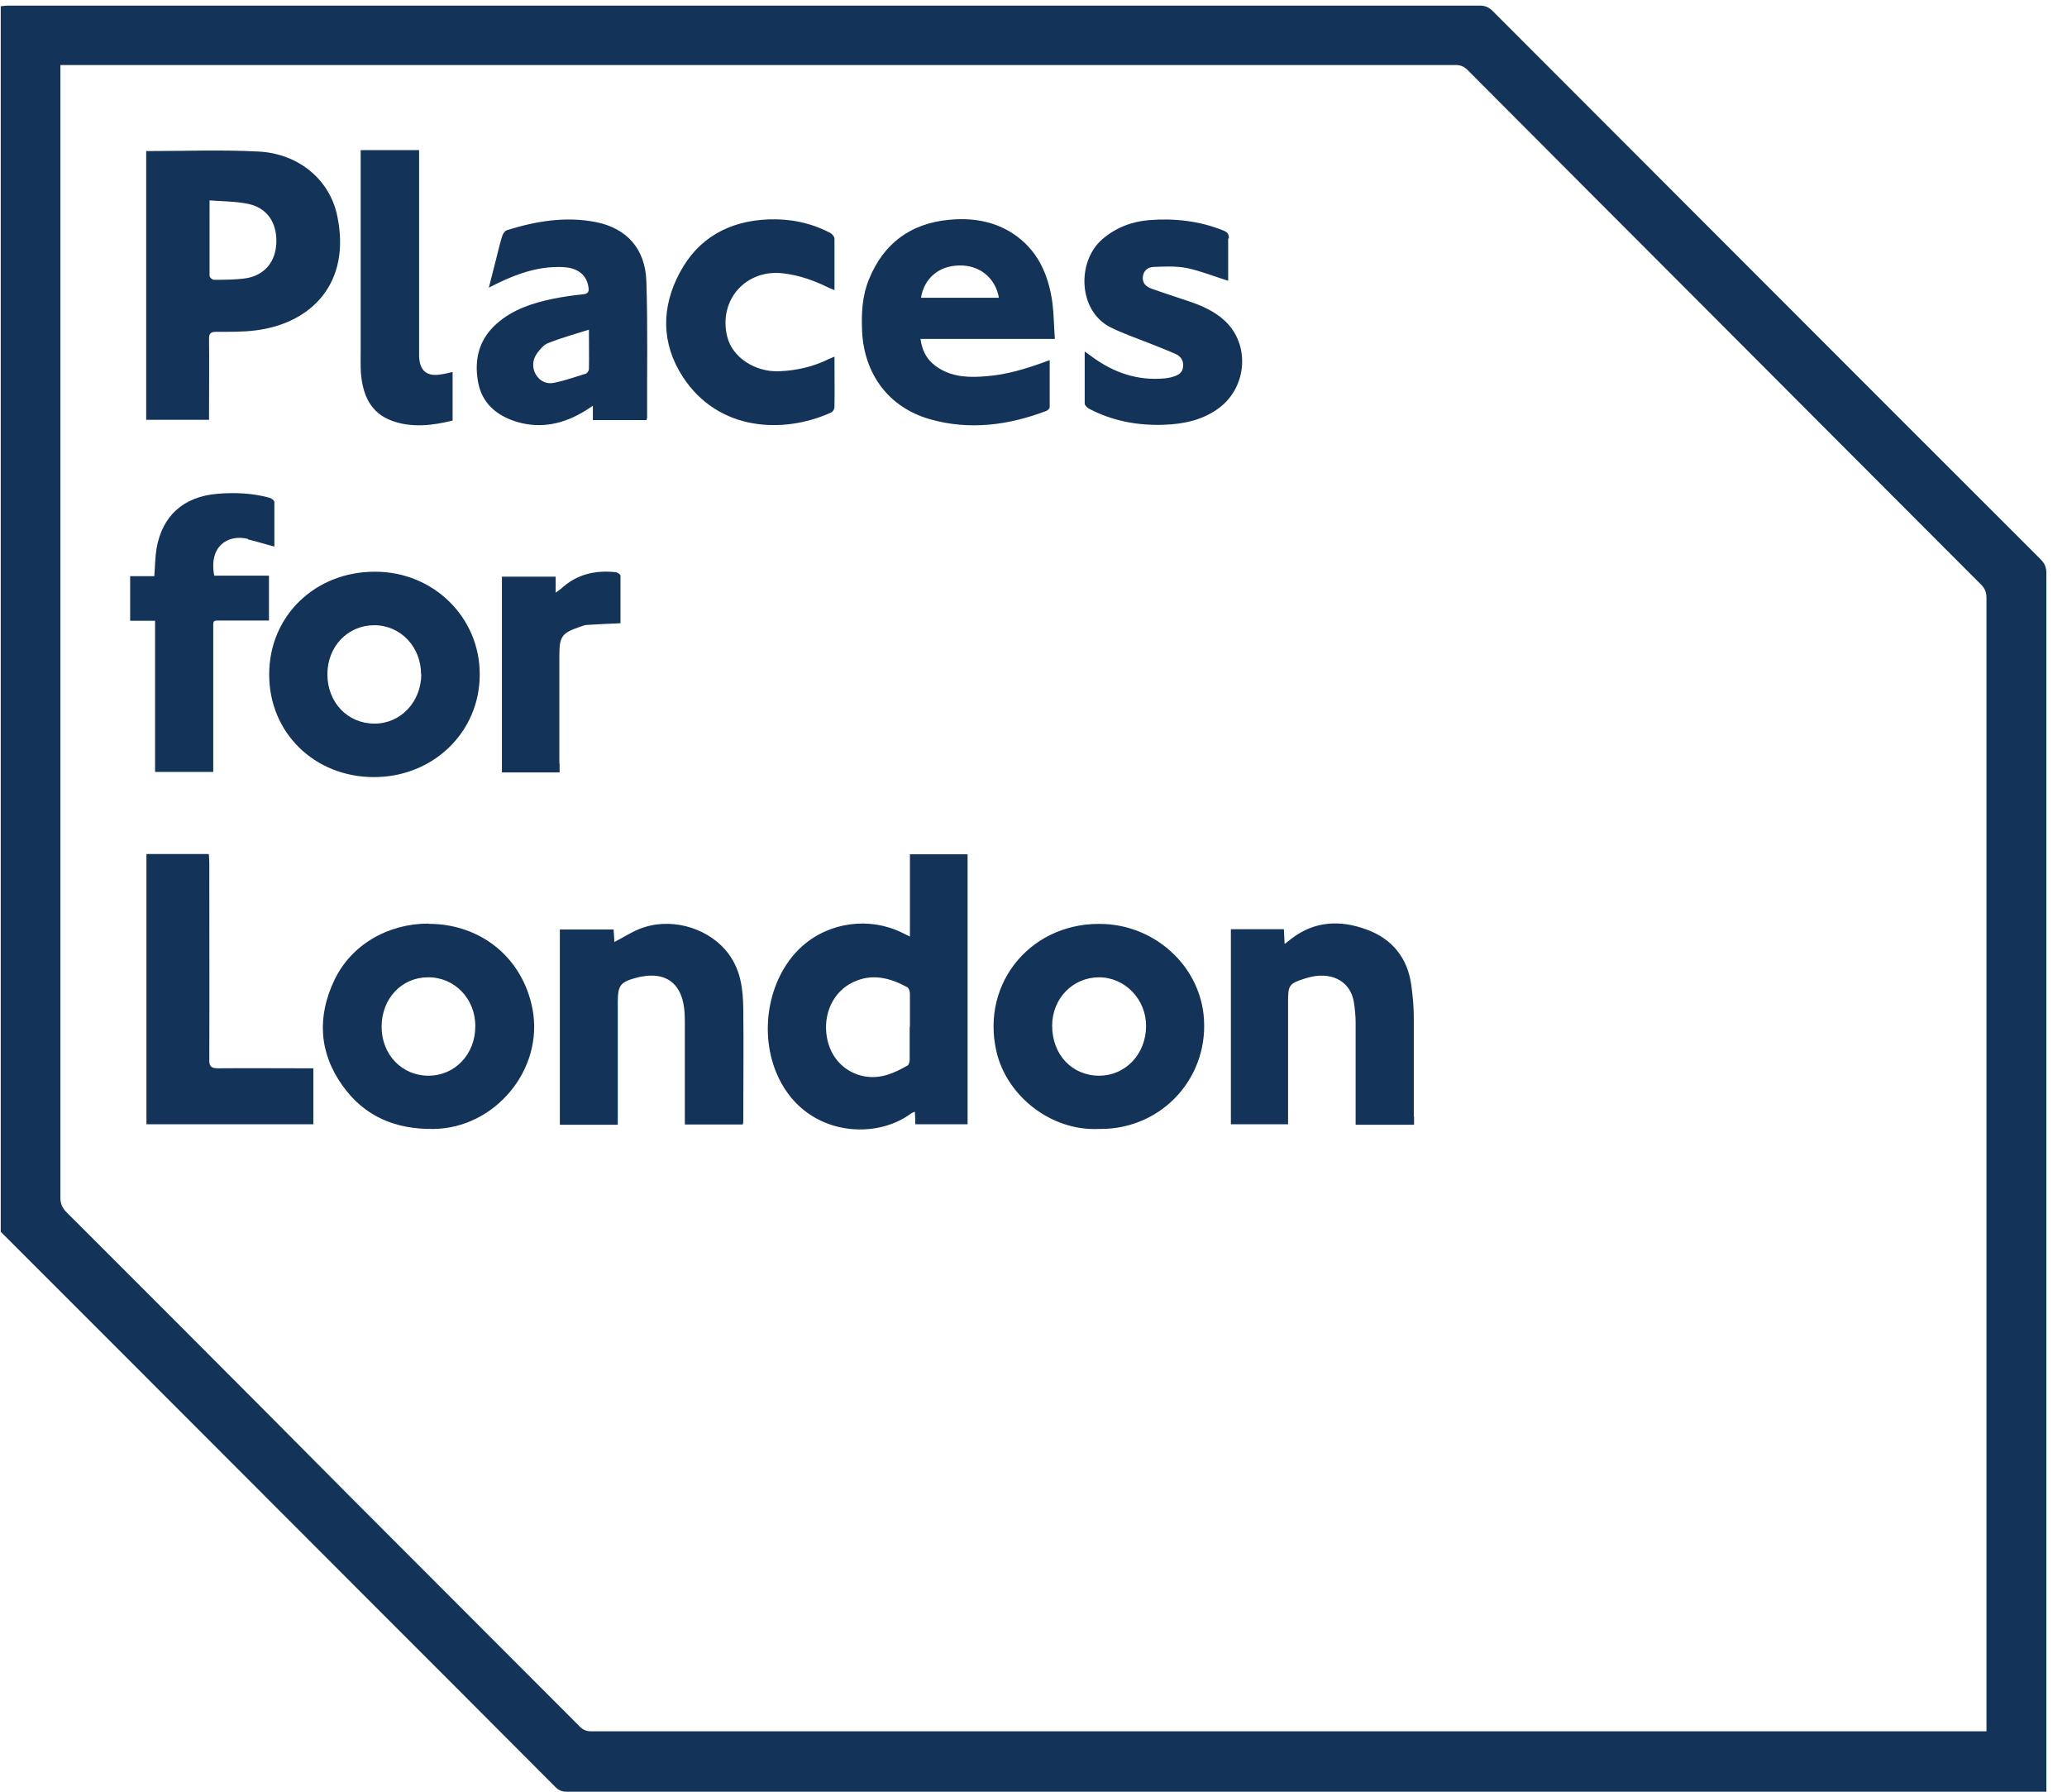
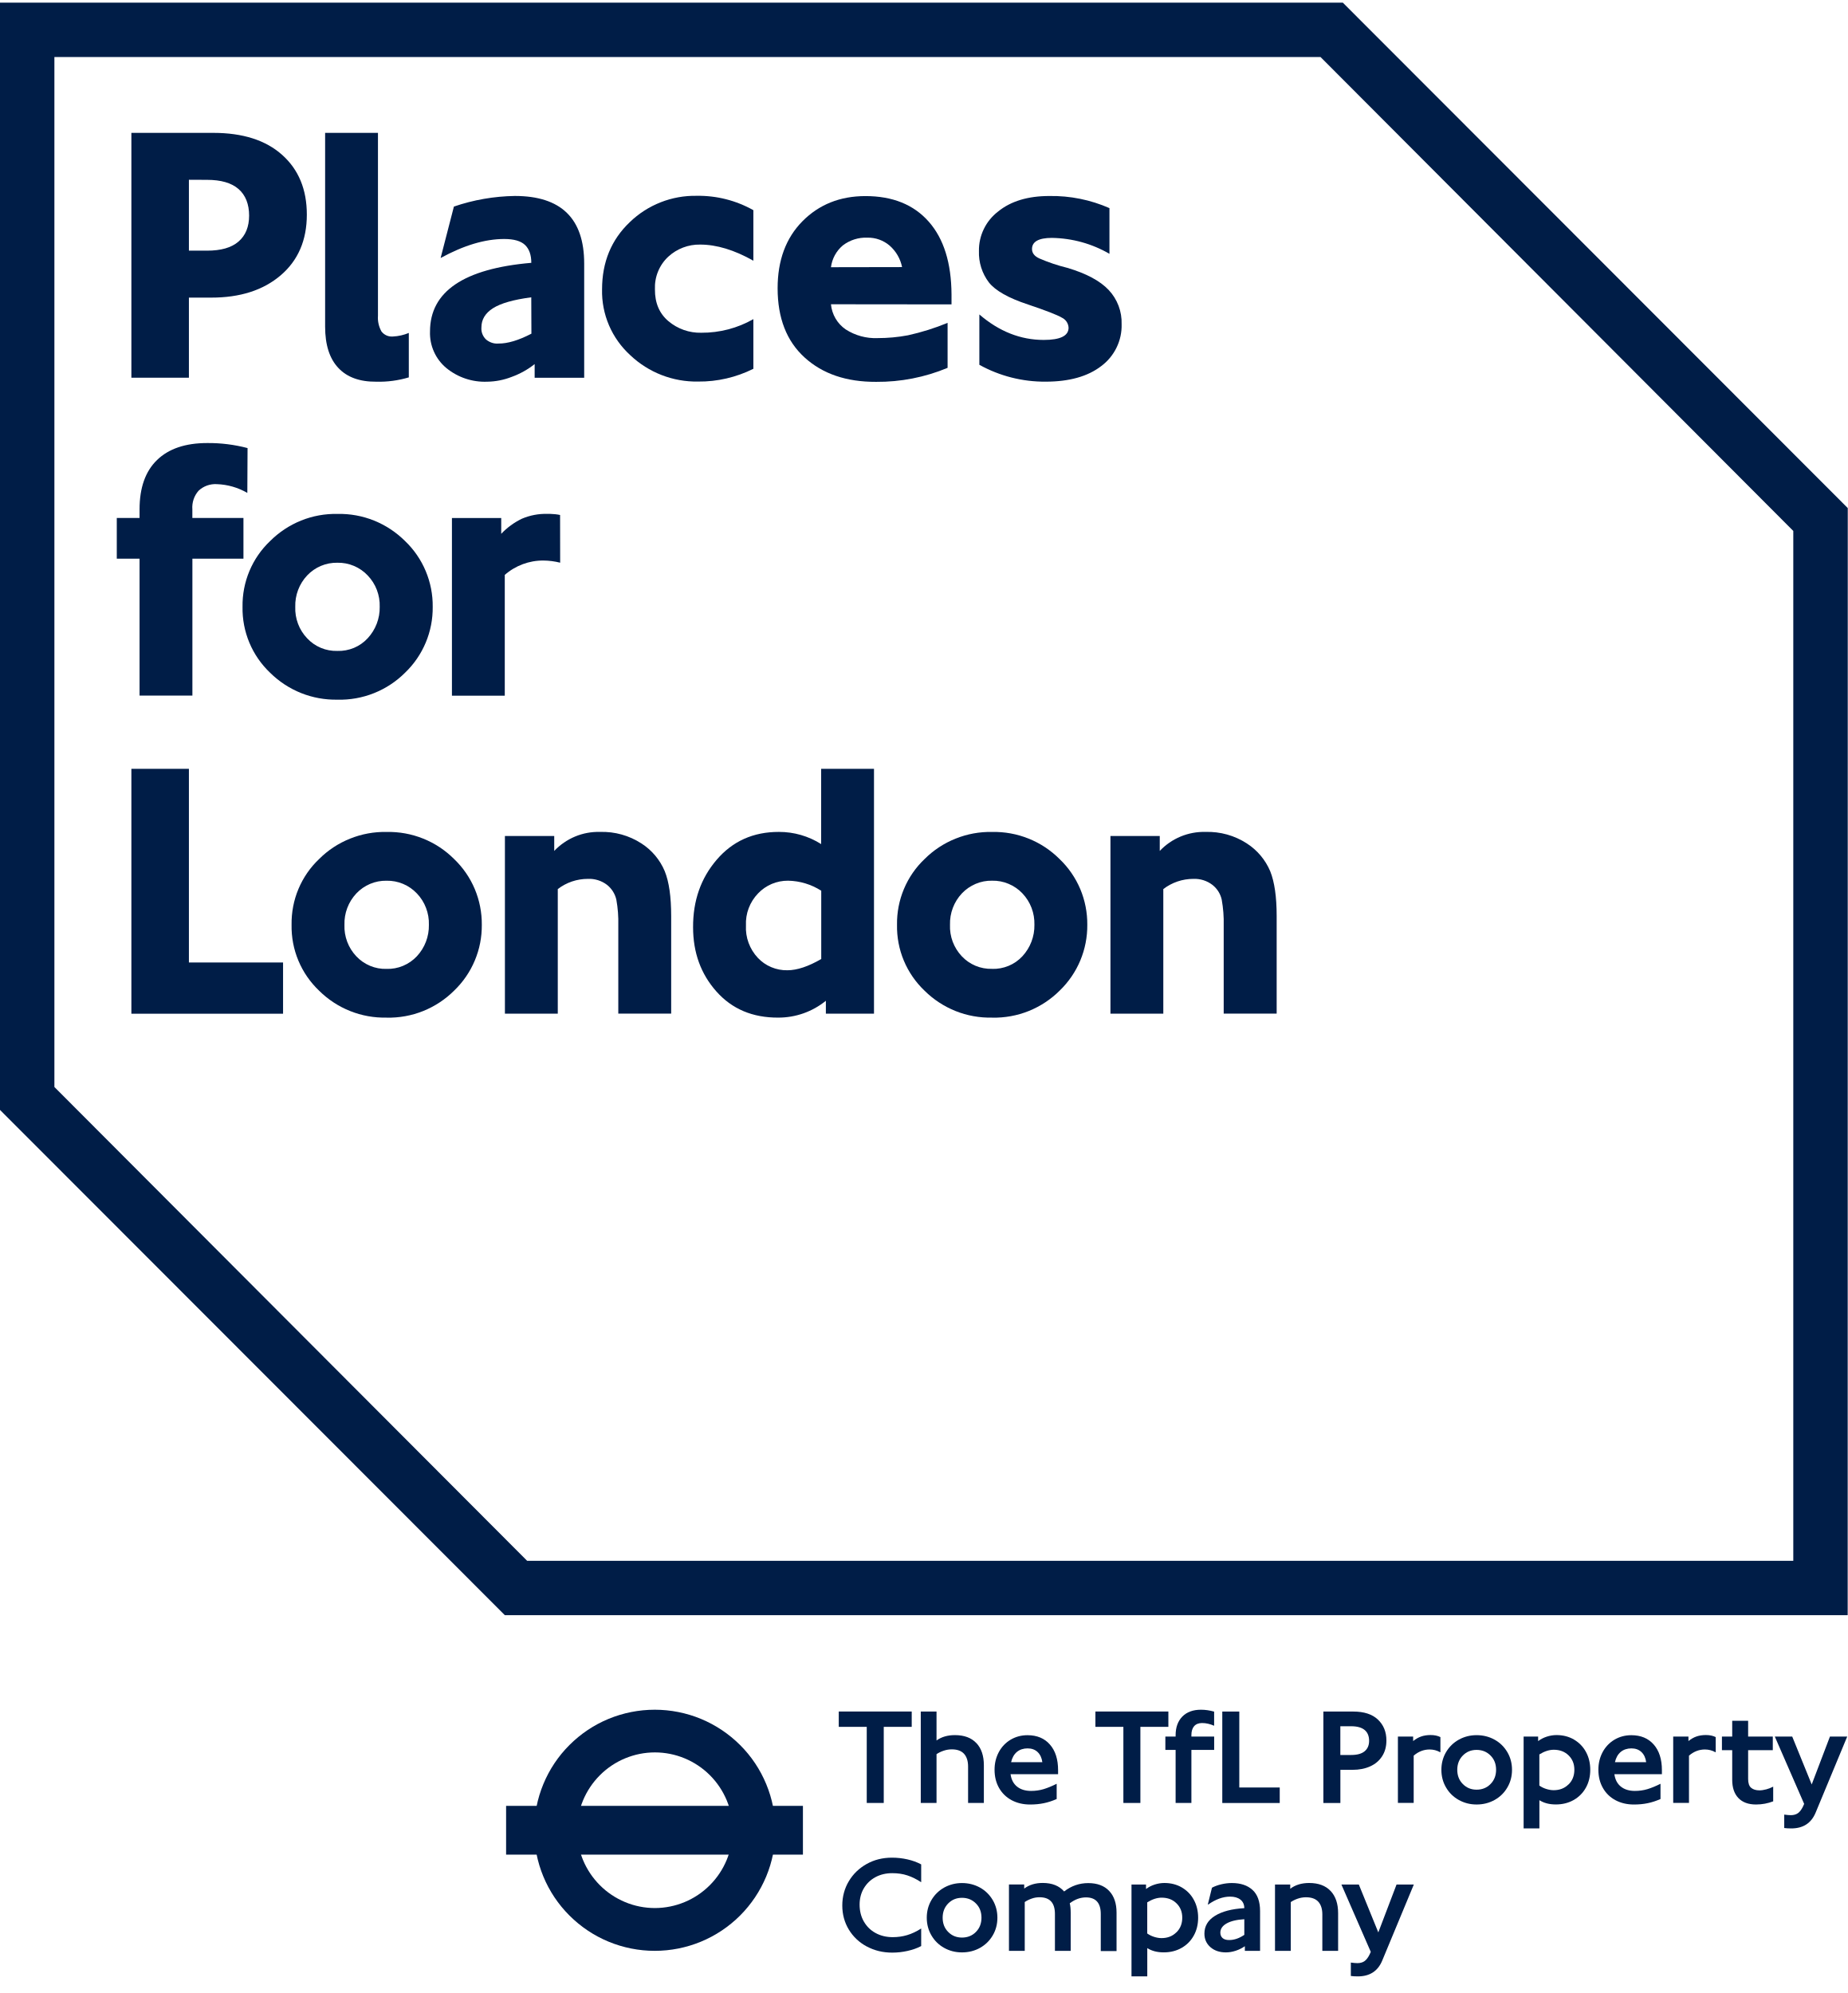
- <svg xmlns="http://www.w3.org/2000/svg" width="90" height="78" viewBox="0 0 90 78" fill="none">
-   <path d="M24.355 33.229V28.56C24.355 27.701 24.452 27.561 25.268 27.282C25.353 27.25 25.439 27.218 25.536 27.207C26.019 27.175 26.502 27.154 27.017 27.132C27.017 26.477 27.017 25.769 27.017 25.06C27.017 25.007 26.888 24.921 26.813 24.91C25.922 24.814 25.117 24.996 24.441 25.619C24.377 25.672 24.312 25.715 24.194 25.801V25.103H21.854V33.626H24.366V33.24L24.355 33.229ZM15.704 6.534V15.217C15.704 15.55 15.693 15.894 15.714 16.226C15.79 17.182 16.122 17.987 17.099 18.33C17.958 18.631 18.838 18.523 19.707 18.309V16.194C19.525 16.237 19.353 16.28 19.181 16.302C18.58 16.398 18.28 16.14 18.248 15.529C18.248 15.443 18.248 15.346 18.248 15.25V6.534H15.704ZM36.098 15.625C35.411 15.969 34.681 16.13 33.93 16.162C32.878 16.205 31.89 15.561 31.665 14.659C31.268 13.06 32.481 11.697 34.112 11.901C34.81 11.986 35.454 12.212 36.077 12.523C36.152 12.555 36.227 12.588 36.334 12.631C36.334 11.847 36.334 11.117 36.334 10.387C36.334 10.301 36.227 10.172 36.13 10.13C35.304 9.7 34.413 9.518 33.479 9.55C31.751 9.614 30.398 10.355 29.593 11.879C28.788 13.382 28.788 14.96 29.733 16.409C31.279 18.781 34.123 18.899 36.195 17.955C36.27 17.922 36.334 17.804 36.334 17.718C36.345 17.01 36.334 16.291 36.334 15.529C36.227 15.572 36.163 15.593 36.098 15.625ZM53.508 10.387C53.508 10.194 53.455 10.108 53.262 10.033C52.22 9.614 51.136 9.496 50.031 9.582C49.279 9.647 48.592 9.904 48.002 10.409C46.875 11.375 46.929 13.554 48.378 14.262C48.904 14.52 49.462 14.713 50.009 14.928C50.406 15.089 50.803 15.239 51.19 15.411C51.426 15.518 51.544 15.711 51.512 15.979C51.48 16.237 51.297 16.334 51.083 16.398C50.954 16.441 50.825 16.463 50.696 16.473C49.515 16.581 48.474 16.216 47.53 15.518C47.444 15.454 47.358 15.389 47.229 15.303C47.229 16.098 47.229 16.828 47.229 17.568C47.229 17.643 47.337 17.751 47.422 17.794C48.442 18.33 49.548 18.534 50.696 18.491C51.555 18.459 52.371 18.287 53.079 17.761C54.313 16.838 54.432 14.981 53.326 13.962C52.875 13.543 52.328 13.307 51.759 13.114C51.222 12.931 50.675 12.759 50.138 12.566C49.902 12.48 49.73 12.33 49.762 12.04C49.794 11.772 49.988 11.632 50.213 11.622C50.696 11.6 51.19 11.579 51.662 11.665C52.274 11.793 52.854 12.03 53.476 12.223C53.476 11.632 53.476 10.999 53.476 10.376M10.798 23.483C11.163 23.568 11.528 23.686 11.947 23.794C11.947 23.15 11.947 22.495 11.947 21.851C11.947 21.787 11.818 21.69 11.732 21.669C10.992 21.465 10.219 21.432 9.457 21.497C7.975 21.626 7.063 22.463 6.816 23.88C6.752 24.266 6.752 24.663 6.719 25.082H5.667V27.025H6.752V33.605H9.285V33.229C9.285 31.308 9.285 29.386 9.285 27.454C9.285 26.96 9.231 27.014 9.725 27.014C10.38 27.014 11.045 27.014 11.711 27.014V25.06H9.328C9.081 23.772 9.929 23.246 10.798 23.461M6.387 48.943H13.643V46.507H13.256C12.001 46.507 10.755 46.496 9.499 46.507C9.188 46.507 9.102 46.421 9.113 46.11C9.124 43.265 9.113 40.41 9.113 37.565C9.113 37.437 9.102 37.308 9.092 37.179H6.376V48.933L6.387 48.943ZM25.654 14.348C25.01 14.552 24.43 14.713 23.883 14.928C23.679 15.003 23.507 15.207 23.378 15.389C23.185 15.668 23.153 16.001 23.335 16.312C23.518 16.602 23.797 16.731 24.119 16.666C24.591 16.57 25.053 16.409 25.504 16.269C25.568 16.248 25.643 16.14 25.643 16.065C25.654 15.539 25.643 15.014 25.643 14.359M28.144 18.287H25.815V17.665C25.675 17.751 25.59 17.815 25.504 17.869C24.57 18.448 23.572 18.684 22.498 18.363C21.618 18.094 20.974 17.547 20.813 16.613C20.641 15.647 20.856 14.767 21.629 14.09C22.326 13.468 23.196 13.189 24.087 13.006C24.516 12.92 24.946 12.856 25.386 12.813C25.611 12.792 25.654 12.695 25.622 12.502C25.547 11.986 25.182 11.675 24.57 11.632C23.539 11.568 22.606 11.879 21.693 12.319C21.575 12.373 21.457 12.437 21.285 12.523C21.393 12.094 21.489 11.718 21.586 11.342C21.672 10.988 21.758 10.634 21.865 10.28C21.897 10.183 21.983 10.044 22.069 10.022C23.335 9.625 24.623 9.41 25.944 9.668C27.296 9.936 28.101 10.838 28.144 12.255C28.209 14.23 28.166 16.205 28.176 18.18C28.176 18.212 28.166 18.234 28.144 18.287ZM61.559 48.6C61.559 47.172 61.559 45.755 61.559 44.328C61.559 43.855 61.516 43.372 61.452 42.9C61.291 41.709 60.625 40.871 59.498 40.464C58.36 40.045 57.244 40.088 56.235 40.861C56.149 40.925 56.052 41 55.934 41.097C55.924 40.839 55.913 40.635 55.902 40.453H53.594V48.943H56.084V43.576C56.084 42.889 56.138 42.814 56.815 42.6C56.922 42.567 57.029 42.535 57.136 42.514C58.081 42.331 58.811 42.771 58.95 43.63C58.993 43.92 59.026 44.22 59.026 44.51C59.026 45.873 59.026 47.237 59.026 48.6V48.965H61.57V48.611L61.559 48.6ZM26.899 48.943V43.641C26.899 42.889 27.006 42.75 27.736 42.557C27.811 42.535 27.876 42.524 27.94 42.514C28.96 42.321 29.625 42.782 29.776 43.802C29.808 44.016 29.819 44.231 29.819 44.446C29.819 45.841 29.819 47.237 29.819 48.632V48.954H32.341C32.341 48.954 32.363 48.868 32.363 48.847C32.363 47.194 32.384 45.551 32.363 43.898C32.352 43.072 32.255 42.256 31.74 41.548C30.956 40.464 29.389 39.938 28.048 40.367C27.597 40.507 27.189 40.785 26.749 41.011C26.749 40.861 26.727 40.667 26.717 40.464H24.377V48.965H26.888L26.899 48.943ZM40.102 12.963H43.494C43.343 12.094 42.646 11.536 41.776 11.557C40.885 11.568 40.241 12.105 40.102 12.963ZM45.909 14.756H40.08C40.156 15.335 40.413 15.743 40.885 16.033C41.529 16.43 42.238 16.441 42.957 16.377C43.816 16.312 44.632 16.065 45.437 15.776C45.512 15.743 45.587 15.722 45.705 15.679C45.705 16.387 45.705 17.053 45.705 17.729C45.705 17.783 45.619 17.869 45.555 17.89C43.912 18.513 42.216 18.738 40.51 18.255C38.706 17.751 37.622 16.291 37.536 14.412C37.504 13.639 37.536 12.888 37.837 12.158C38.47 10.602 39.64 9.732 41.304 9.571C42.27 9.475 43.215 9.604 44.063 10.14C45.168 10.849 45.651 11.933 45.823 13.178C45.887 13.682 45.887 14.187 45.93 14.745M16.616 44.703C16.616 45.906 17.496 46.829 18.655 46.829C19.815 46.829 20.706 45.884 20.695 44.66C20.695 43.469 19.783 42.535 18.634 42.546C17.485 42.546 16.616 43.48 16.616 44.693M18.655 40.217C20.942 40.217 22.756 41.698 23.185 43.92C23.69 46.55 21.554 49.115 18.881 49.147C17.228 49.169 15.875 48.611 14.92 47.269C13.879 45.82 13.804 44.242 14.566 42.653C15.306 41.118 16.895 40.206 18.666 40.206M18.334 29.354C18.334 28.163 17.443 27.218 16.294 27.218C15.146 27.218 14.255 28.141 14.255 29.354C14.255 30.578 15.135 31.501 16.305 31.501C17.453 31.501 18.334 30.556 18.344 29.354M16.283 33.83C13.686 33.83 11.711 31.887 11.721 29.354C11.721 26.81 13.729 24.878 16.337 24.889C18.881 24.889 20.899 26.885 20.888 29.365C20.888 31.876 18.859 33.83 16.283 33.83ZM47.852 42.546C46.714 42.546 45.812 43.469 45.812 44.65C45.812 45.906 46.671 46.829 47.862 46.829C49 46.829 49.891 45.895 49.902 44.682C49.913 43.512 48.989 42.546 47.852 42.546ZM47.841 49.147C45.769 49.244 43.837 47.72 43.386 45.777C42.689 42.739 44.975 40.066 48.12 40.227C50.331 40.346 52.156 42.02 52.403 44.145C52.703 46.84 50.642 49.147 47.927 49.147H47.83M9.124 8.723C9.124 9.883 9.124 10.945 9.124 12.008C9.124 12.072 9.242 12.18 9.306 12.18C9.768 12.18 10.251 12.18 10.702 12.115C11.528 11.986 12.011 11.385 12.033 10.548C12.054 9.679 11.625 9.045 10.798 8.874C10.272 8.766 9.714 8.766 9.113 8.723M6.387 6.577C8.029 6.577 9.65 6.512 11.26 6.598C12.999 6.684 14.362 7.822 14.684 9.4C15.296 12.319 13.568 14.069 11.152 14.38C10.584 14.455 9.993 14.445 9.414 14.445C9.177 14.445 9.102 14.509 9.102 14.756C9.113 15.808 9.102 16.849 9.102 17.901V18.277H6.365V6.577H6.387ZM39.619 44.693C39.619 44.22 39.619 43.737 39.619 43.254C39.619 43.158 39.576 43.018 39.501 42.975C38.749 42.567 37.966 42.363 37.139 42.761C36.281 43.169 35.83 44.135 36.002 45.144C36.152 46.045 36.785 46.711 37.665 46.861C38.352 46.979 38.943 46.711 39.511 46.389C39.576 46.356 39.608 46.217 39.608 46.131C39.608 45.659 39.608 45.176 39.608 44.693M39.619 40.775V37.19H42.13V48.943H39.855C39.855 48.761 39.844 48.589 39.834 48.396C39.769 48.428 39.715 48.439 39.672 48.471C38.041 49.695 34.917 49.437 33.79 46.668C33.028 44.789 33.511 42.449 34.939 41.183C36.109 40.142 37.858 39.905 39.275 40.603C39.372 40.646 39.468 40.7 39.63 40.775M2.63 2.841V3.271C2.63 19.565 2.63 35.848 2.63 52.142C2.63 52.41 2.716 52.593 2.898 52.775C5.904 55.77 8.898 58.776 11.904 61.792C13.02 62.919 14.147 64.046 15.264 65.173C18.591 68.5 21.908 71.828 25.235 75.155C25.386 75.306 25.525 75.37 25.74 75.37C45.866 75.37 66.003 75.37 86.129 75.37H86.494V74.941C86.494 58.636 86.494 42.342 86.494 26.037C86.494 25.79 86.429 25.619 86.257 25.447C82.264 21.454 78.272 17.45 74.278 13.446C70.822 9.99 67.377 6.534 63.92 3.067C63.77 2.916 63.62 2.831 63.394 2.831C43.268 2.831 23.131 2.831 3.006 2.831H2.641L2.63 2.841ZM0 0.276C0.118 0.265 0.236 0.244 0.365 0.244C21.725 0.244 43.086 0.244 64.446 0.244C64.682 0.244 64.843 0.33 65.004 0.491C68.793 4.29 72.593 8.079 76.382 11.879C80.536 16.033 84.68 20.187 88.844 24.341C89.027 24.524 89.102 24.695 89.102 24.953C89.102 42.492 89.102 60.042 89.102 77.581V78H88.737C67.387 78 46.038 78 24.688 78C24.462 78 24.312 77.936 24.162 77.775C21.307 74.909 18.451 72.053 15.596 69.198C10.455 64.046 5.303 58.894 0.161 53.752C0.118 53.709 0.075 53.666 0.032 53.623V0.276H0Z" fill="#133358" />
+ <svg xmlns="http://www.w3.org/2000/svg" width="89" height="96" viewBox="0 0 89 96" fill="none">
+   <path d="M88.996 77.802H24.317L0 53.463V0.128H64.679L89 24.473L88.996 77.802ZM25.389 75.182H86.376V25.575L63.606 2.748H2.62V52.359L25.39 75.182H25.389Z" fill="#001D47" />
+   <path d="M9.099 14.336V18.194H6.328V6.4H10.272C11.695 6.4 12.801 6.753 13.592 7.462C14.383 8.168 14.779 9.128 14.779 10.338C14.779 11.571 14.358 12.547 13.517 13.264C12.675 13.982 11.556 14.339 10.161 14.336H9.097H9.099ZM9.099 8.661V12.074H9.972C10.64 12.074 11.144 11.933 11.486 11.638C11.829 11.344 11.999 10.922 11.999 10.382C11.999 9.842 11.829 9.397 11.486 9.102C11.144 8.807 10.639 8.663 9.972 8.663L9.099 8.659V8.661Z" fill="#001D47" />
+   <path d="M19.694 18.177C19.185 18.329 18.654 18.401 18.121 18.386C17.323 18.392 16.713 18.17 16.294 17.72C15.871 17.271 15.66 16.608 15.66 15.735V6.401H18.205V15.207C18.185 15.473 18.246 15.737 18.374 15.967C18.44 16.052 18.524 16.117 18.621 16.16C18.718 16.202 18.824 16.218 18.93 16.209C19.192 16.196 19.449 16.138 19.691 16.037V18.177H19.694Z" fill="#001D47" />
+   <path d="M25.752 18.194V17.538C25.419 17.802 25.043 18.011 24.644 18.155C24.269 18.302 23.869 18.381 23.467 18.386C22.752 18.415 22.053 18.181 21.5 17.729C21.242 17.515 21.037 17.245 20.901 16.939C20.764 16.634 20.7 16.302 20.712 15.967C20.712 14.043 22.339 12.94 25.591 12.66C25.591 12.279 25.49 11.994 25.29 11.801C25.089 11.609 24.756 11.512 24.289 11.512C23.357 11.512 22.337 11.818 21.223 12.428L21.863 9.95C22.807 9.626 23.8 9.454 24.798 9.439C27.024 9.439 28.138 10.523 28.138 12.695V18.196H25.752V18.194ZM25.589 14.321C24.73 14.434 24.117 14.61 23.745 14.847C23.375 15.083 23.188 15.39 23.188 15.769C23.179 15.877 23.194 15.984 23.232 16.084C23.271 16.185 23.331 16.275 23.408 16.35C23.49 16.421 23.586 16.474 23.688 16.509C23.791 16.544 23.899 16.557 24.007 16.548C24.444 16.553 24.974 16.396 25.596 16.073L25.589 14.321Z" fill="#001D47" />
+   <path d="M36.285 17.765C35.459 18.177 34.549 18.388 33.627 18.379C32.413 18.401 31.239 17.945 30.358 17.11C29.919 16.709 29.569 16.22 29.334 15.672C29.1 15.125 28.985 14.535 28.999 13.94C28.999 12.627 29.444 11.547 30.334 10.701C30.761 10.287 31.266 9.963 31.819 9.745C32.372 9.527 32.964 9.421 33.559 9.432C34.513 9.417 35.454 9.655 36.287 10.124V12.558C35.368 12.039 34.513 11.781 33.724 11.781C33.158 11.77 32.608 11.979 32.191 12.362C31.975 12.561 31.806 12.807 31.695 13.079C31.583 13.352 31.534 13.645 31.546 13.938C31.541 14.588 31.757 15.099 32.196 15.471C32.638 15.843 33.2 16.041 33.777 16.028C34.657 16.033 35.524 15.808 36.287 15.372V17.764L36.285 17.765Z" fill="#001D47" />
+   <path d="M40.024 14.654C40.046 14.896 40.121 15.13 40.244 15.341C40.367 15.552 40.535 15.731 40.735 15.868C41.191 16.161 41.727 16.308 42.267 16.286C42.76 16.286 43.252 16.242 43.736 16.15C44.388 16.006 45.025 15.806 45.642 15.552V17.718C44.553 18.174 43.381 18.403 42.198 18.393C40.769 18.399 39.621 18.009 38.755 17.22C37.887 16.431 37.455 15.319 37.455 13.885C37.455 12.539 37.854 11.463 38.653 10.655C39.451 9.85 40.462 9.445 41.685 9.445C42.992 9.445 44.009 9.855 44.734 10.677C45.459 11.499 45.823 12.668 45.831 14.187V14.662L40.022 14.656L40.024 14.654ZM43.45 12.867C43.37 12.466 43.159 12.102 42.851 11.831C42.553 11.576 42.17 11.439 41.778 11.448C41.352 11.43 40.932 11.563 40.594 11.823C40.279 12.089 40.077 12.463 40.024 12.871L43.45 12.865V12.867Z" fill="#001D47" />
+   <path d="M47.172 17.573V15.147C48.12 15.964 49.155 16.374 50.272 16.374C51.07 16.374 51.469 16.178 51.469 15.786C51.464 15.682 51.431 15.581 51.373 15.495C51.314 15.409 51.233 15.341 51.138 15.297C50.916 15.167 50.38 14.958 49.527 14.671C48.578 14.36 47.945 14.002 47.628 13.6C47.3 13.166 47.133 12.633 47.152 12.089C47.146 11.723 47.227 11.36 47.388 11.03C47.547 10.701 47.782 10.414 48.073 10.19C48.686 9.69 49.51 9.441 50.547 9.441C51.541 9.425 52.528 9.624 53.438 10.025V12.226C52.596 11.737 51.642 11.474 50.667 11.459C50.029 11.459 49.708 11.639 49.708 11.995C49.708 12.186 49.823 12.338 50.05 12.444C50.49 12.635 50.944 12.788 51.409 12.902C52.325 13.173 52.989 13.53 53.403 13.97C53.821 14.415 54.044 15.008 54.024 15.616C54.035 16.008 53.951 16.394 53.779 16.745C53.608 17.097 53.354 17.403 53.041 17.635C52.391 18.135 51.497 18.384 50.364 18.384C49.248 18.393 48.15 18.113 47.174 17.573H47.172Z" fill="#001D47" />
+   <path d="M11.915 23.744C11.468 23.484 10.965 23.339 10.448 23.321C10.287 23.31 10.126 23.334 9.974 23.387C9.822 23.442 9.683 23.526 9.566 23.636C9.458 23.759 9.375 23.9 9.324 24.055C9.273 24.209 9.252 24.372 9.265 24.535V24.951H11.726V26.91H9.267V33.506H6.722V26.91H5.625V24.951H6.722V24.537C6.722 23.495 7.002 22.702 7.564 22.158C8.124 21.614 8.93 21.341 9.978 21.341C10.635 21.334 11.289 21.417 11.924 21.583L11.913 23.744H11.915Z" fill="#001D47" />
+   <path d="M16.251 33.702C15.652 33.713 15.057 33.605 14.501 33.383C13.944 33.16 13.438 32.828 13.012 32.407C12.582 31.999 12.241 31.506 12.012 30.959C11.783 30.411 11.671 29.823 11.682 29.23C11.673 28.639 11.785 28.051 12.014 27.505C12.243 26.959 12.582 26.467 13.012 26.06C13.437 25.636 13.944 25.3 14.501 25.075C15.059 24.85 15.656 24.742 16.256 24.755C16.859 24.742 17.458 24.85 18.016 25.075C18.575 25.3 19.082 25.636 19.509 26.06C19.937 26.469 20.276 26.961 20.505 27.507C20.734 28.053 20.849 28.639 20.842 29.23C20.849 29.82 20.735 30.406 20.507 30.951C20.279 31.495 19.943 31.988 19.516 32.398C19.089 32.826 18.578 33.163 18.016 33.387C17.454 33.612 16.852 33.718 16.247 33.703L16.251 33.702ZM16.251 31.354C16.524 31.363 16.795 31.312 17.048 31.208C17.3 31.102 17.526 30.944 17.71 30.744C18.091 30.334 18.3 29.79 18.289 29.23C18.298 28.952 18.251 28.675 18.152 28.415C18.053 28.155 17.903 27.919 17.71 27.718C17.524 27.52 17.297 27.364 17.046 27.258C16.795 27.152 16.524 27.101 16.251 27.106C15.98 27.101 15.709 27.152 15.458 27.258C15.207 27.364 14.982 27.52 14.795 27.718C14.411 28.126 14.206 28.67 14.222 29.23C14.211 29.508 14.257 29.785 14.354 30.045C14.451 30.305 14.601 30.543 14.792 30.744C14.978 30.944 15.204 31.102 15.454 31.206C15.705 31.312 15.976 31.361 16.249 31.354H16.251Z" fill="#001D47" />
+   <path d="M26.981 27.104C26.715 27.037 26.442 27.002 26.17 27C25.487 26.996 24.827 27.243 24.313 27.692V33.511H21.768V24.953H24.142V25.713C24.426 25.412 24.763 25.167 25.135 24.987C25.52 24.823 25.935 24.742 26.353 24.753H26.503C26.662 24.757 26.822 24.773 26.977 24.806L26.981 27.108V27.104Z" fill="#001D47" />
+   <path d="M6.328 48.827V37.032H9.099V46.362H13.634V48.829H6.33L6.328 48.827Z" fill="#001D47" />
+   <path d="M18.618 49.017C18.017 49.03 17.42 48.922 16.864 48.7C16.305 48.477 15.8 48.146 15.373 47.723C14.943 47.314 14.602 46.822 14.373 46.274C14.144 45.727 14.033 45.139 14.044 44.546C14.035 43.954 14.146 43.366 14.375 42.821C14.604 42.275 14.943 41.782 15.373 41.376C15.798 40.951 16.305 40.618 16.864 40.395C17.422 40.171 18.019 40.061 18.62 40.074C19.222 40.061 19.821 40.169 20.379 40.393C20.938 40.616 21.445 40.951 21.872 41.378C22.298 41.786 22.639 42.279 22.868 42.824C23.097 43.37 23.212 43.956 23.207 44.547C23.212 45.137 23.099 45.721 22.87 46.265C22.643 46.809 22.306 47.3 21.881 47.71C21.454 48.138 20.945 48.473 20.385 48.699C19.825 48.924 19.224 49.032 18.62 49.019L18.618 49.017ZM18.618 46.67C18.891 46.679 19.162 46.629 19.414 46.523C19.667 46.417 19.892 46.261 20.079 46.062C20.462 45.652 20.669 45.108 20.658 44.547C20.667 44.269 20.619 43.993 20.52 43.733C20.422 43.473 20.271 43.234 20.079 43.035C19.892 42.837 19.665 42.681 19.414 42.575C19.163 42.469 18.892 42.418 18.62 42.423C18.349 42.418 18.078 42.469 17.827 42.575C17.576 42.681 17.351 42.837 17.164 43.035C16.781 43.443 16.574 43.987 16.591 44.547C16.58 44.826 16.626 45.102 16.723 45.362C16.82 45.622 16.97 45.86 17.16 46.062C17.347 46.261 17.572 46.417 17.825 46.523C18.076 46.628 18.347 46.679 18.62 46.67H18.618Z" fill="#001D47" />
+   <path d="M29.781 48.827V44.578C29.792 44.161 29.761 43.745 29.687 43.335C29.623 43.053 29.464 42.802 29.239 42.623C28.975 42.421 28.647 42.319 28.316 42.334C27.79 42.334 27.281 42.506 26.866 42.826V48.827H24.32V40.27H26.695V40.988C26.977 40.689 27.322 40.453 27.701 40.294C28.081 40.136 28.49 40.061 28.902 40.072C29.609 40.05 30.304 40.244 30.898 40.629C31.398 40.951 31.788 41.416 32.018 41.964C32.227 42.48 32.328 43.2 32.328 44.121V48.825H29.783L29.781 48.827Z" fill="#001D47" />
+   <path d="M39.779 48.827V48.206C39.131 48.733 38.32 49.019 37.485 49.017C36.252 49.023 35.26 48.605 34.509 47.761C33.758 46.917 33.383 45.886 33.383 44.665C33.377 43.388 33.756 42.302 34.522 41.411C35.287 40.517 36.285 40.07 37.516 40.072C38.237 40.069 38.944 40.274 39.552 40.658V37.032H42.097V48.827H39.779ZM39.556 42.905C39.078 42.599 38.526 42.432 37.959 42.422C37.69 42.42 37.42 42.473 37.173 42.577C36.924 42.683 36.701 42.837 36.514 43.033C36.316 43.238 36.163 43.48 36.062 43.745C35.961 44.011 35.917 44.295 35.93 44.578C35.915 44.862 35.957 45.148 36.056 45.415C36.155 45.683 36.305 45.928 36.501 46.137C36.683 46.331 36.904 46.485 37.15 46.587C37.395 46.69 37.658 46.741 37.926 46.736C38.391 46.736 38.937 46.554 39.556 46.194V42.903V42.905Z" fill="#001D47" />
+   <path d="M47.78 49.017C47.179 49.03 46.582 48.922 46.026 48.7C45.469 48.477 44.962 48.146 44.535 47.723C44.105 47.314 43.764 46.822 43.535 46.274C43.306 45.727 43.195 45.139 43.206 44.546C43.197 43.954 43.31 43.366 43.539 42.821C43.768 42.275 44.107 41.782 44.537 41.376C44.962 40.951 45.469 40.618 46.028 40.395C46.586 40.171 47.183 40.061 47.784 40.074C48.386 40.061 48.983 40.169 49.541 40.393C50.1 40.616 50.607 40.951 51.034 41.378C51.462 41.786 51.801 42.279 52.032 42.824C52.261 43.37 52.376 43.956 52.371 44.547C52.376 45.137 52.261 45.721 52.034 46.265C51.807 46.809 51.47 47.3 51.047 47.71C50.62 48.138 50.111 48.473 49.551 48.699C48.99 48.924 48.39 49.032 47.785 49.019L47.78 49.017ZM47.78 46.67C48.053 46.679 48.326 46.629 48.578 46.525C48.831 46.421 49.058 46.263 49.245 46.062C49.626 45.65 49.833 45.108 49.824 44.546C49.831 44.267 49.785 43.991 49.686 43.731C49.587 43.471 49.437 43.234 49.247 43.033C49.06 42.835 48.833 42.68 48.582 42.574C48.331 42.467 48.06 42.416 47.787 42.422C47.516 42.416 47.245 42.467 46.994 42.574C46.744 42.68 46.518 42.835 46.331 43.033C45.947 43.441 45.742 43.985 45.758 44.546C45.747 44.824 45.791 45.1 45.888 45.361C45.986 45.62 46.134 45.858 46.324 46.06C46.511 46.26 46.736 46.415 46.989 46.521C47.24 46.626 47.511 46.675 47.784 46.668L47.78 46.67Z" fill="#001D47" />
+   <path d="M58.941 48.827V44.578C58.952 44.161 58.919 43.745 58.846 43.335C58.784 43.053 58.624 42.8 58.397 42.623C58.136 42.423 57.811 42.321 57.482 42.334C56.956 42.334 56.447 42.506 56.032 42.826V48.827H53.486V40.27H55.861V40.988C56.143 40.689 56.486 40.453 56.865 40.295C57.244 40.138 57.652 40.061 58.064 40.072C58.771 40.05 59.467 40.244 60.058 40.629C60.558 40.951 60.948 41.416 61.181 41.964C61.388 42.48 61.492 43.2 61.492 44.121V48.825H58.945L58.941 48.827Z" fill="#001D47" />
+   <path d="M41.748 83.18H40.4V82.441H43.914V83.18H42.567V86.846H41.748V83.18Z" fill="#001D47" />
+   <path d="M47.029 83.961C47.268 84.215 47.389 84.572 47.389 85.03V86.846H46.629V85.09C46.629 84.827 46.563 84.622 46.435 84.479C46.305 84.336 46.108 84.264 45.844 84.264C45.706 84.264 45.575 84.287 45.447 84.331C45.318 84.374 45.207 84.429 45.109 84.495V86.846H44.35V82.443H45.109V83.836C45.348 83.664 45.642 83.578 45.994 83.578C46.443 83.578 46.787 83.706 47.027 83.962L47.029 83.961Z" fill="#001D47" />
+   <path d="M50.96 85.46H48.675C48.71 85.72 48.814 85.918 48.986 86.057C49.159 86.196 49.384 86.266 49.66 86.266C49.876 86.266 50.08 86.237 50.268 86.18C50.457 86.123 50.667 86.037 50.896 85.922V86.656C50.689 86.748 50.484 86.815 50.279 86.857C50.074 86.9 49.854 86.921 49.615 86.921C49.281 86.921 48.983 86.85 48.723 86.711C48.463 86.57 48.261 86.372 48.118 86.119C47.976 85.867 47.904 85.576 47.904 85.244C47.904 84.931 47.974 84.649 48.109 84.396C48.245 84.144 48.435 83.944 48.677 83.799C48.921 83.655 49.19 83.582 49.49 83.582C49.948 83.582 50.309 83.732 50.57 84.032C50.832 84.33 50.964 84.742 50.964 85.266V85.464L50.96 85.46ZM48.979 84.389C48.842 84.504 48.75 84.669 48.701 84.883H50.206C50.179 84.677 50.103 84.513 49.979 84.394C49.853 84.275 49.691 84.217 49.494 84.217C49.296 84.217 49.115 84.274 48.979 84.389Z" fill="#001D47" />
+   <path d="M54.109 83.18H52.762V82.441H56.276V83.18H54.928V86.846H54.109V83.18Z" fill="#001D47" />
+   <path d="M57.517 83.147C57.429 83.248 57.385 83.393 57.385 83.576V83.649H58.482V84.29H57.385V86.846H56.625V84.29H56.131V83.649H56.625V83.583C56.625 83.204 56.733 82.906 56.949 82.684C57.165 82.465 57.464 82.355 57.847 82.355C58.053 82.355 58.266 82.386 58.48 82.446V83.127C58.282 83.04 58.088 82.996 57.9 82.996C57.733 82.996 57.605 83.047 57.517 83.147Z" fill="#001D47" />
+   <path d="M58.873 82.443H59.692V86.101H61.64V86.848H58.873V82.444V82.443Z" fill="#001D47" />
+   <path d="M63.74 82.443H65.18C65.7 82.443 66.095 82.571 66.368 82.829C66.641 83.087 66.778 83.422 66.778 83.836C66.778 84.131 66.709 84.385 66.569 84.6C66.43 84.814 66.238 84.975 65.993 85.085C65.747 85.195 65.465 85.25 65.148 85.25H64.561V86.848H63.742V82.444L63.74 82.443ZM65.081 84.535C65.366 84.535 65.582 84.477 65.727 84.358C65.872 84.239 65.945 84.07 65.945 83.851C65.945 83.631 65.874 83.448 65.727 83.329C65.582 83.21 65.366 83.151 65.081 83.151H64.559V84.537H65.081V84.535Z" fill="#001D47" />
+   <path d="M69.379 83.677V84.396L69.366 84.402C69.209 84.314 69.039 84.27 68.859 84.27C68.577 84.27 68.321 84.369 68.092 84.567V86.844H67.332V83.647H68.066V83.865C68.189 83.765 68.317 83.691 68.453 83.644C68.586 83.598 68.737 83.574 68.905 83.574C69.09 83.574 69.247 83.607 69.379 83.673V83.677Z" fill="#001D47" />
+   <path d="M70.264 86.702C70.004 86.557 69.799 86.356 69.651 86.101C69.501 85.847 69.426 85.561 69.426 85.25C69.426 84.938 69.501 84.653 69.651 84.398C69.801 84.142 70.006 83.942 70.264 83.798C70.525 83.653 70.81 83.58 71.123 83.58C71.436 83.58 71.729 83.653 71.989 83.798C72.249 83.942 72.453 84.144 72.603 84.398C72.753 84.653 72.828 84.938 72.828 85.25C72.828 85.561 72.753 85.847 72.603 86.101C72.453 86.358 72.248 86.557 71.989 86.702C71.729 86.846 71.442 86.92 71.123 86.92C70.805 86.92 70.525 86.846 70.264 86.702ZM71.793 85.934C71.971 85.755 72.061 85.526 72.061 85.248C72.061 84.969 71.973 84.741 71.793 84.561C71.616 84.382 71.392 84.29 71.123 84.29C70.854 84.29 70.638 84.38 70.459 84.561C70.281 84.742 70.191 84.971 70.191 85.248C70.191 85.524 70.279 85.755 70.459 85.934C70.636 86.116 70.86 86.206 71.123 86.206C71.387 86.206 71.616 86.116 71.793 85.934Z" fill="#001D47" />
+   <path d="M75.811 83.792C76.056 83.935 76.251 84.133 76.388 84.385C76.527 84.638 76.597 84.927 76.597 85.248C76.597 85.568 76.527 85.858 76.386 86.11C76.245 86.363 76.049 86.561 75.798 86.704C75.547 86.846 75.26 86.918 74.939 86.918C74.619 86.918 74.363 86.848 74.147 86.713V88.073H73.387V83.649H74.086V83.867C74.205 83.776 74.343 83.704 74.498 83.653C74.656 83.602 74.813 83.576 74.971 83.576C75.284 83.576 75.562 83.647 75.809 83.79L75.811 83.792ZM75.551 85.955C75.738 85.77 75.831 85.535 75.831 85.248C75.831 84.96 75.738 84.735 75.553 84.554C75.368 84.373 75.13 84.283 74.839 84.283C74.619 84.283 74.386 84.358 74.145 84.508V86.008C74.236 86.074 74.344 86.129 74.469 86.169C74.593 86.209 74.714 86.231 74.832 86.231C75.123 86.231 75.361 86.14 75.547 85.953L75.551 85.955Z" fill="#001D47" />
+   <path d="M80.044 85.46H77.759C77.794 85.72 77.898 85.918 78.07 86.057C78.243 86.196 78.468 86.266 78.744 86.266C78.96 86.266 79.164 86.237 79.352 86.18C79.541 86.123 79.751 86.037 79.98 85.922V86.656C79.773 86.748 79.568 86.815 79.363 86.857C79.158 86.9 78.938 86.921 78.699 86.921C78.365 86.921 78.067 86.85 77.807 86.711C77.547 86.57 77.345 86.372 77.203 86.119C77.06 85.867 76.988 85.576 76.988 85.244C76.988 84.931 77.058 84.649 77.193 84.396C77.329 84.144 77.519 83.944 77.761 83.799C78.005 83.655 78.274 83.582 78.574 83.582C79.032 83.582 79.392 83.732 79.654 84.032C79.916 84.33 80.048 84.742 80.048 85.266V85.464L80.044 85.46ZM78.063 84.389C77.926 84.504 77.834 84.669 77.785 84.883H79.29C79.263 84.677 79.188 84.513 79.063 84.394C78.937 84.275 78.775 84.217 78.578 84.217C78.38 84.217 78.199 84.274 78.063 84.389Z" fill="#001D47" />
+   <path d="M82.639 83.677V84.396L82.626 84.402C82.469 84.314 82.298 84.27 82.119 84.27C81.837 84.27 81.581 84.369 81.352 84.567V86.844H80.592V83.647H81.326V83.865C81.449 83.765 81.577 83.691 81.712 83.644C81.846 83.598 81.996 83.574 82.165 83.574C82.35 83.574 82.507 83.607 82.639 83.673V83.677Z" fill="#001D47" />
+   <path d="M85.067 86.193C85.184 86.162 85.296 86.118 85.408 86.061V86.768C85.148 86.868 84.873 86.92 84.582 86.92C84.212 86.92 83.928 86.815 83.731 86.608C83.533 86.401 83.434 86.109 83.434 85.729V84.303H82.939V83.649H83.434V82.889H84.201V83.649H85.389V84.303H84.201V85.691C84.201 85.892 84.249 86.035 84.346 86.116C84.443 86.198 84.576 86.239 84.749 86.239C84.846 86.239 84.952 86.222 85.069 86.191L85.067 86.193Z" fill="#001D47" />
+   <path d="M88.973 83.649L87.448 87.321C87.237 87.822 86.847 88.073 86.277 88.073C86.149 88.073 86.037 88.066 85.94 88.053V87.407C86.072 87.425 86.178 87.434 86.257 87.434C86.395 87.434 86.508 87.401 86.598 87.339C86.688 87.275 86.768 87.171 86.84 87.024L86.9 86.892L85.486 83.649H86.325L87.263 85.955L88.141 83.649H88.973Z" fill="#001D47" />
+   <path d="M41.75 93.761C41.383 93.563 41.094 93.29 40.885 92.946C40.676 92.6 40.57 92.213 40.57 91.787C40.57 91.36 40.675 90.965 40.885 90.615C41.094 90.265 41.38 89.989 41.744 89.785C42.107 89.582 42.513 89.481 42.962 89.481C43.218 89.481 43.467 89.509 43.709 89.564C43.951 89.619 44.172 89.699 44.37 89.805V90.664C44.15 90.52 43.93 90.41 43.709 90.337C43.487 90.263 43.244 90.228 42.976 90.228C42.672 90.228 42.401 90.293 42.163 90.422C41.925 90.552 41.74 90.732 41.605 90.961C41.471 91.19 41.404 91.452 41.404 91.746C41.404 92.041 41.471 92.321 41.609 92.558C41.746 92.796 41.934 92.981 42.176 93.112C42.418 93.244 42.694 93.31 43.002 93.31C43.244 93.31 43.474 93.277 43.696 93.211C43.918 93.145 44.141 93.039 44.37 92.894V93.739C44.178 93.841 43.958 93.918 43.712 93.973C43.467 94.028 43.224 94.055 42.976 94.055C42.526 94.055 42.119 93.957 41.751 93.759L41.75 93.761Z" fill="#001D47" />
+   <path d="M45.477 93.827C45.217 93.682 45.012 93.481 44.864 93.226C44.714 92.972 44.639 92.686 44.639 92.374C44.639 92.063 44.714 91.778 44.864 91.523C45.014 91.267 45.219 91.067 45.477 90.922C45.737 90.778 46.023 90.704 46.336 90.704C46.649 90.704 46.942 90.778 47.202 90.922C47.462 91.067 47.666 91.269 47.816 91.523C47.966 91.778 48.041 92.063 48.041 92.374C48.041 92.686 47.966 92.972 47.816 93.226C47.666 93.482 47.46 93.682 47.202 93.827C46.942 93.971 46.655 94.044 46.336 94.044C46.017 94.044 45.737 93.971 45.477 93.827ZM47.006 93.059C47.184 92.88 47.274 92.651 47.274 92.373C47.274 92.094 47.186 91.865 47.006 91.686C46.829 91.507 46.605 91.415 46.336 91.415C46.067 91.415 45.851 91.505 45.671 91.686C45.494 91.867 45.404 92.096 45.404 92.373C45.404 92.649 45.492 92.88 45.671 93.059C45.849 93.241 46.072 93.33 46.336 93.33C46.6 93.33 46.829 93.241 47.006 93.059Z" fill="#001D47" />
+   <path d="M53.426 91.085C53.663 91.336 53.78 91.684 53.78 92.129V93.979H53.02V92.195C53.02 91.662 52.782 91.395 52.306 91.395C52.036 91.395 51.776 91.49 51.526 91.679C51.557 91.807 51.571 91.957 51.571 92.127V93.969H50.812V92.193C50.812 91.657 50.566 91.388 50.072 91.388C49.94 91.388 49.812 91.409 49.689 91.454C49.566 91.497 49.455 91.552 49.358 91.618V93.969H48.598V90.772H49.332V90.97C49.574 90.789 49.87 90.699 50.224 90.699C50.674 90.699 51.017 90.836 51.255 91.109C51.602 90.84 51.989 90.706 52.417 90.706C52.846 90.706 53.188 90.831 53.425 91.084L53.426 91.085Z" fill="#001D47" />
+   <path d="M56.924 90.917C57.17 91.06 57.364 91.257 57.501 91.51C57.64 91.763 57.71 92.052 57.71 92.373C57.71 92.693 57.64 92.982 57.499 93.235C57.358 93.488 57.163 93.686 56.912 93.828C56.661 93.971 56.373 94.043 56.053 94.043C55.732 94.043 55.476 93.973 55.26 93.838V95.198H54.5V90.774H55.2V90.992C55.319 90.9 55.456 90.829 55.611 90.778C55.769 90.727 55.926 90.701 56.084 90.701C56.397 90.701 56.675 90.772 56.923 90.915L56.924 90.917ZM56.664 93.079C56.851 92.895 56.945 92.66 56.945 92.373C56.945 92.085 56.851 91.86 56.666 91.679C56.481 91.497 56.243 91.408 55.952 91.408C55.732 91.408 55.5 91.483 55.258 91.633V93.133C55.35 93.198 55.458 93.254 55.582 93.294C55.707 93.334 55.828 93.356 55.945 93.356C56.236 93.356 56.474 93.264 56.661 93.078L56.664 93.079Z" fill="#001D47" />
+   <path d="M60.33 91.036C60.572 91.257 60.693 91.598 60.693 92.056V93.971H59.96V93.746C59.828 93.838 59.682 93.911 59.521 93.964C59.359 94.017 59.202 94.044 59.048 94.044C58.74 94.044 58.49 93.958 58.299 93.79C58.107 93.62 58.012 93.404 58.012 93.14C58.012 92.779 58.182 92.493 58.521 92.283C58.859 92.072 59.33 91.948 59.934 91.913C59.931 91.732 59.867 91.594 59.742 91.499C59.619 91.404 59.455 91.358 59.248 91.358C58.904 91.358 58.552 91.486 58.191 91.741L58.178 91.728L58.376 90.928C58.508 90.858 58.658 90.803 58.828 90.763C58.999 90.723 59.165 90.703 59.334 90.703C59.757 90.703 60.088 90.814 60.33 91.036ZM58.887 93.354C58.96 93.418 59.065 93.449 59.202 93.449C59.447 93.449 59.693 93.365 59.934 93.198V92.446C59.565 92.468 59.281 92.536 59.079 92.651C58.88 92.764 58.779 92.913 58.779 93.092C58.779 93.202 58.816 93.29 58.887 93.354Z" fill="#001D47" />
+   <path d="M64.091 91.085C64.331 91.34 64.452 91.697 64.452 92.155V93.971H63.692V92.215C63.692 91.951 63.626 91.746 63.498 91.604C63.368 91.461 63.17 91.389 62.906 91.389C62.769 91.389 62.637 91.411 62.509 91.455C62.381 91.499 62.269 91.554 62.172 91.62V93.971H61.412V90.774H62.146V90.979C62.388 90.794 62.692 90.701 63.056 90.701C63.505 90.701 63.849 90.829 64.089 91.085H64.091Z" fill="#001D47" />
+   <path d="M68.098 90.776L66.573 94.447C66.362 94.949 65.972 95.2 65.402 95.2C65.274 95.2 65.162 95.193 65.065 95.18V94.534C65.197 94.552 65.303 94.561 65.382 94.561C65.52 94.561 65.633 94.528 65.723 94.466C65.812 94.402 65.893 94.297 65.965 94.151L66.025 94.019L64.611 90.776H65.45L66.388 93.081L67.266 90.776H68.098Z" fill="#001D47" />
+   <path d="M35.287 88.159C35.287 89.152 34.892 90.104 34.19 90.807C33.489 91.51 32.537 91.906 31.544 91.908C31.052 91.908 30.564 91.811 30.11 91.622C29.656 91.433 29.242 91.157 28.895 90.809C28.547 90.461 28.27 90.047 28.081 89.593C27.893 89.139 27.796 88.652 27.796 88.159C27.796 87.667 27.893 87.18 28.081 86.726C28.27 86.272 28.547 85.858 28.895 85.51C29.242 85.162 29.656 84.885 30.11 84.697C30.566 84.508 31.053 84.411 31.544 84.411C32.035 84.411 32.524 84.508 32.978 84.697C33.432 84.885 33.846 85.162 34.194 85.51C34.542 85.858 34.818 86.272 35.007 86.726C35.195 87.18 35.292 87.667 35.292 88.159M31.535 82.355C30.773 82.355 30.017 82.505 29.312 82.796C28.607 83.087 27.968 83.516 27.428 84.056C26.888 84.594 26.461 85.235 26.17 85.94C25.879 86.645 25.729 87.399 25.729 88.163C25.729 88.925 25.879 89.681 26.17 90.386C26.461 91.091 26.889 91.73 27.43 92.27C27.97 92.809 28.609 93.237 29.314 93.528C30.019 93.819 30.773 93.969 31.537 93.969C32.3 93.969 33.055 93.819 33.76 93.528C34.465 93.237 35.106 92.809 35.646 92.27C36.184 91.732 36.613 91.091 36.906 90.386C37.199 89.681 37.349 88.927 37.349 88.163C37.349 87.399 37.199 86.645 36.907 85.94C36.616 85.235 36.188 84.594 35.648 84.056C35.108 83.517 34.467 83.089 33.762 82.796C33.057 82.505 32.3 82.355 31.539 82.355H31.535Z" fill="#001D47" />
+   <path d="M38.674 86.986H24.377V89.335H38.674V86.986Z" fill="#001D47" />
</svg>
